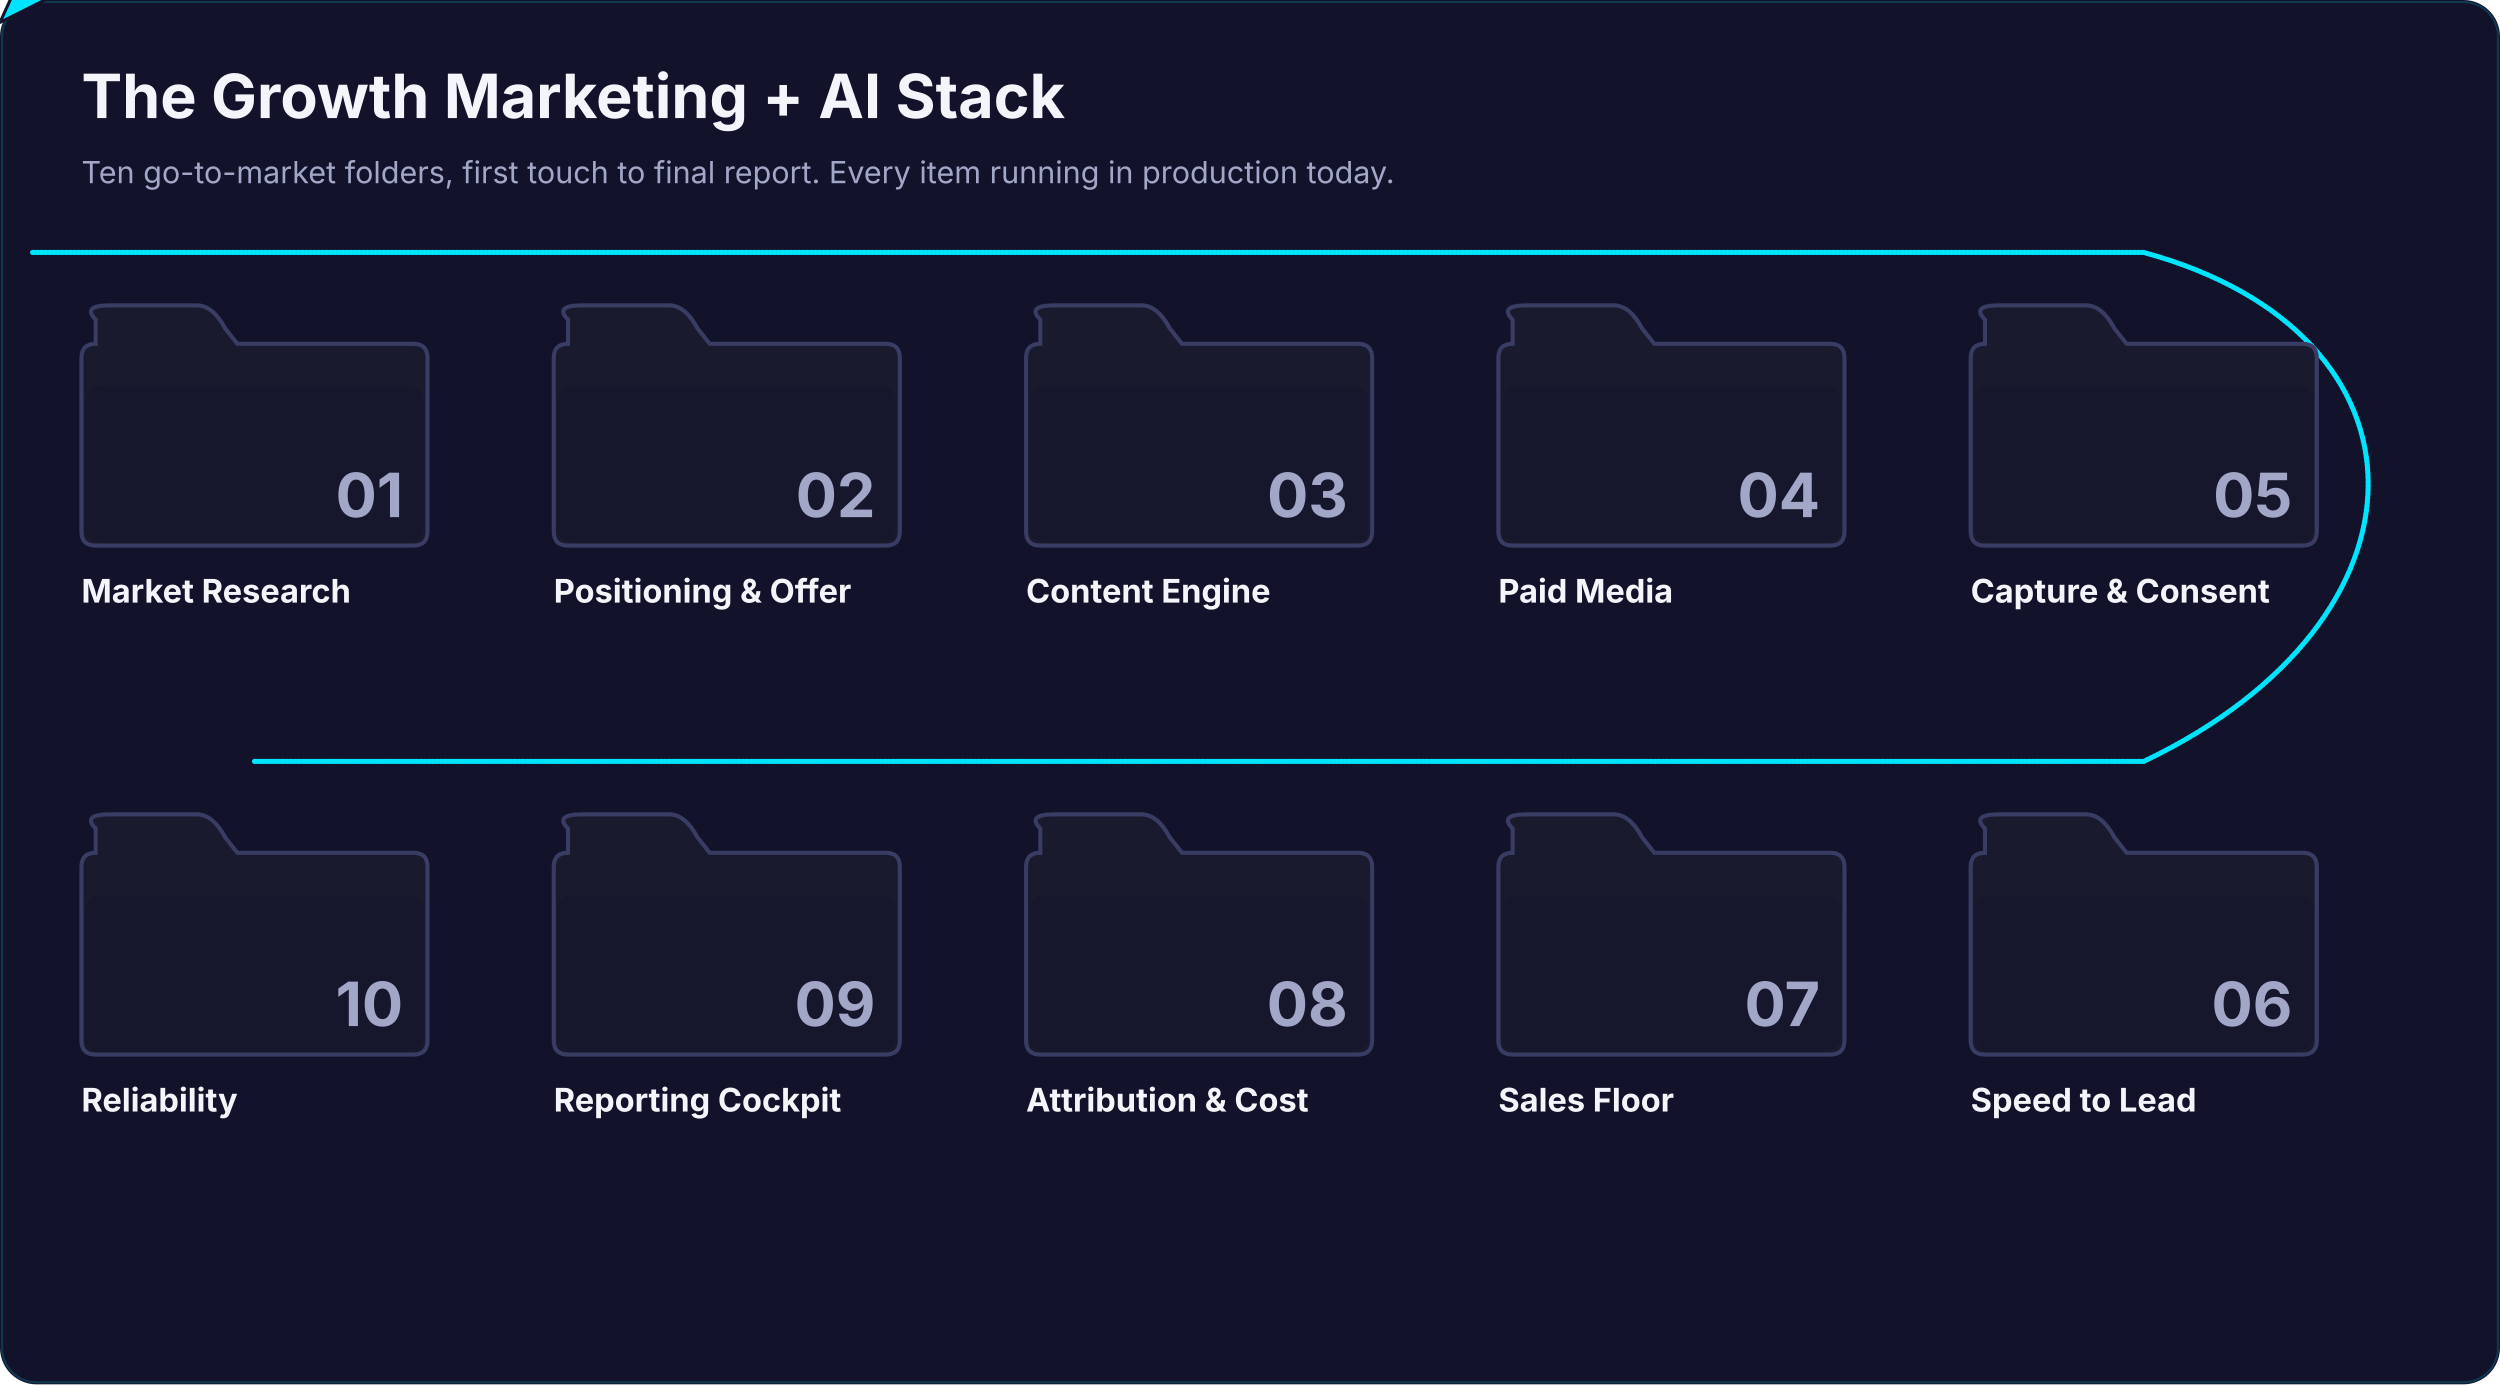
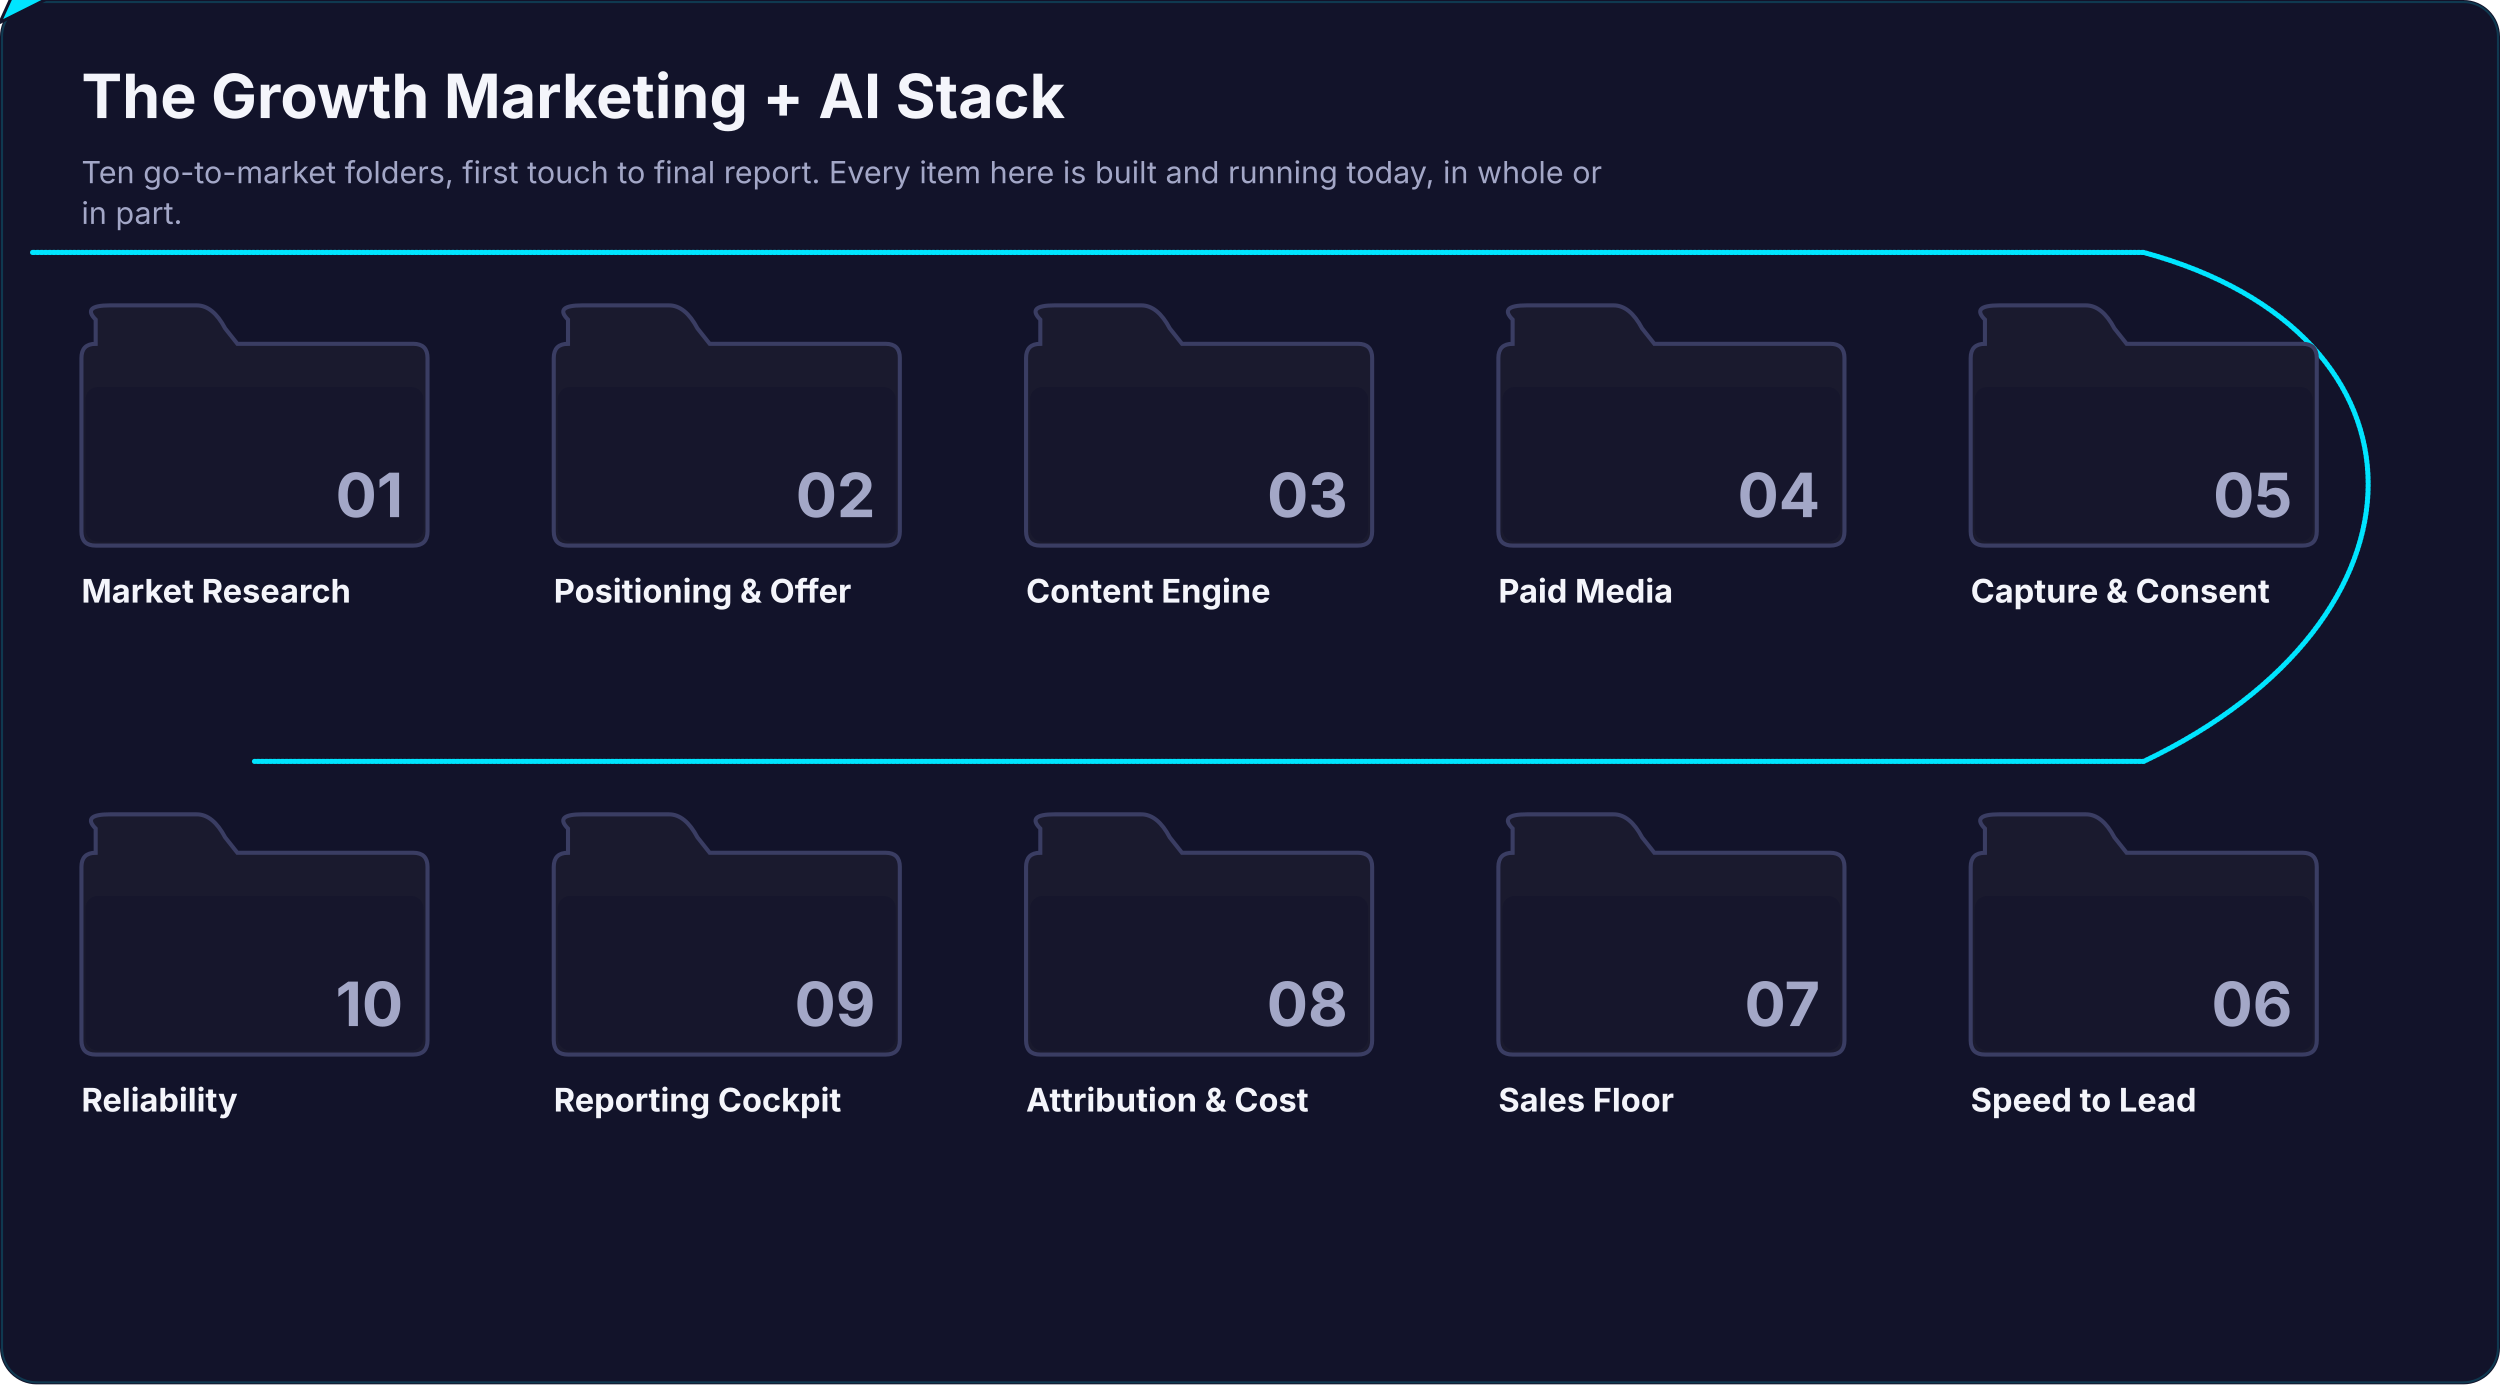
<svg xmlns="http://www.w3.org/2000/svg" viewBox="0 0 1228 680" width="1228" height="680" role="img" aria-label="The Growth Marketing + AI Stack: Market Research, Positioning &amp; Offer, Content Engine, Paid Media, Capture &amp; Consent, Speed to Lead, Sales Floor, Attribution &amp; Cost, Reporting Cockpit, Reliability">
  <style>text{font-family:Inter, -apple-system, 'Segoe UI', Helvetica, Arial, sans-serif}.t{fill:#f4f5fb;font-weight:700} .m{fill:#a3a7c7} .num{fill:#a3a7c7;font-weight:700}.fold{fill:#1a1a2e;stroke:#3a3d63;stroke-width:2}@keyframes f0{0%,3.27%{fill:#1a1a2e;stroke:#3a3d63}5.77%,97%{fill:#0f3a4a;stroke:#00e5ff}100%{fill:#1a1a2e;stroke:#3a3d63}}@keyframes o0{0%,3.27%{opacity:0;transform:translateY(6px)}5.77%,97%{opacity:1;transform:translateY(0)}100%{opacity:0}}@keyframes l0{0%,3.27%{transform:scaleY(1)}5.77%,97%{transform:scaleY(.82) skewX(-8deg)}100%{transform:scaleY(1)}}#F0{animation:f0 27.50s linear infinite}#O0{animation:o0 27.50s linear infinite;opacity:0}#L0{animation:l0 27.50s linear infinite;transform-origin:0px 118px;transform-box:fill-box}@keyframes f1{0%,12.00%{fill:#1a1a2e;stroke:#3a3d63}14.50%,97%{fill:#0f3a4a;stroke:#00e5ff}100%{fill:#1a1a2e;stroke:#3a3d63}}@keyframes o1{0%,12.00%{opacity:0;transform:translateY(6px)}14.50%,97%{opacity:1;transform:translateY(0)}100%{opacity:0}}@keyframes l1{0%,12.00%{transform:scaleY(1)}14.50%,97%{transform:scaleY(.82) skewX(-8deg)}100%{transform:scaleY(1)}}#F1{animation:f1 27.50s linear infinite}#O1{animation:o1 27.50s linear infinite;opacity:0}#L1{animation:l1 27.50s linear infinite;transform-origin:0px 118px;transform-box:fill-box}@keyframes f2{0%,20.73%{fill:#1a1a2e;stroke:#3a3d63}23.23%,97%{fill:#0f3a4a;stroke:#00e5ff}100%{fill:#1a1a2e;stroke:#3a3d63}}@keyframes o2{0%,20.73%{opacity:0;transform:translateY(6px)}23.23%,97%{opacity:1;transform:translateY(0)}100%{opacity:0}}@keyframes l2{0%,20.73%{transform:scaleY(1)}23.23%,97%{transform:scaleY(.82) skewX(-8deg)}100%{transform:scaleY(1)}}#F2{animation:f2 27.50s linear infinite}#O2{animation:o2 27.50s linear infinite;opacity:0}#L2{animation:l2 27.50s linear infinite;transform-origin:0px 118px;transform-box:fill-box}@keyframes f3{0%,29.45%{fill:#1a1a2e;stroke:#3a3d63}31.95%,97%{fill:#0f3a4a;stroke:#00e5ff}100%{fill:#1a1a2e;stroke:#3a3d63}}@keyframes o3{0%,29.45%{opacity:0;transform:translateY(6px)}31.95%,97%{opacity:1;transform:translateY(0)}100%{opacity:0}}@keyframes l3{0%,29.45%{transform:scaleY(1)}31.95%,97%{transform:scaleY(.82) skewX(-8deg)}100%{transform:scaleY(1)}}#F3{animation:f3 27.50s linear infinite}#O3{animation:o3 27.50s linear infinite;opacity:0}#L3{animation:l3 27.50s linear infinite;transform-origin:0px 118px;transform-box:fill-box}@keyframes f4{0%,38.18%{fill:#1a1a2e;stroke:#3a3d63}40.68%,97%{fill:#0f3a4a;stroke:#00e5ff}100%{fill:#1a1a2e;stroke:#3a3d63}}@keyframes o4{0%,38.18%{opacity:0;transform:translateY(6px)}40.68%,97%{opacity:1;transform:translateY(0)}100%{opacity:0}}@keyframes l4{0%,38.18%{transform:scaleY(1)}40.68%,97%{transform:scaleY(.82) skewX(-8deg)}100%{transform:scaleY(1)}}#F4{animation:f4 27.50s linear infinite}#O4{animation:o4 27.50s linear infinite;opacity:0}#L4{animation:l4 27.50s linear infinite;transform-origin:0px 118px;transform-box:fill-box}@keyframes f5{0%,46.91%{fill:#1a1a2e;stroke:#3a3d63}49.41%,97%{fill:#0f3a4a;stroke:#00e5ff}100%{fill:#1a1a2e;stroke:#3a3d63}}@keyframes o5{0%,46.91%{opacity:0;transform:translateY(6px)}49.41%,97%{opacity:1;transform:translateY(0)}100%{opacity:0}}@keyframes l5{0%,46.91%{transform:scaleY(1)}49.41%,97%{transform:scaleY(.82) skewX(-8deg)}100%{transform:scaleY(1)}}#F5{animation:f5 27.50s linear infinite}#O5{animation:o5 27.50s linear infinite;opacity:0}#L5{animation:l5 27.50s linear infinite;transform-origin:0px 118px;transform-box:fill-box}@keyframes f6{0%,55.64%{fill:#1a1a2e;stroke:#3a3d63}58.14%,97%{fill:#0f3a4a;stroke:#00e5ff}100%{fill:#1a1a2e;stroke:#3a3d63}}@keyframes o6{0%,55.64%{opacity:0;transform:translateY(6px)}58.14%,97%{opacity:1;transform:translateY(0)}100%{opacity:0}}@keyframes l6{0%,55.64%{transform:scaleY(1)}58.14%,97%{transform:scaleY(.82) skewX(-8deg)}100%{transform:scaleY(1)}}#F6{animation:f6 27.50s linear infinite}#O6{animation:o6 27.50s linear infinite;opacity:0}#L6{animation:l6 27.50s linear infinite;transform-origin:0px 118px;transform-box:fill-box}@keyframes f7{0%,64.36%{fill:#1a1a2e;stroke:#3a3d63}66.86%,97%{fill:#0f3a4a;stroke:#00e5ff}100%{fill:#1a1a2e;stroke:#3a3d63}}@keyframes o7{0%,64.36%{opacity:0;transform:translateY(6px)}66.86%,97%{opacity:1;transform:translateY(0)}100%{opacity:0}}@keyframes l7{0%,64.36%{transform:scaleY(1)}66.86%,97%{transform:scaleY(.82) skewX(-8deg)}100%{transform:scaleY(1)}}#F7{animation:f7 27.50s linear infinite}#O7{animation:o7 27.50s linear infinite;opacity:0}#L7{animation:l7 27.50s linear infinite;transform-origin:0px 118px;transform-box:fill-box}@keyframes f8{0%,73.09%{fill:#1a1a2e;stroke:#3a3d63}75.59%,97%{fill:#0f3a4a;stroke:#00e5ff}100%{fill:#1a1a2e;stroke:#3a3d63}}@keyframes o8{0%,73.09%{opacity:0;transform:translateY(6px)}75.59%,97%{opacity:1;transform:translateY(0)}100%{opacity:0}}@keyframes l8{0%,73.09%{transform:scaleY(1)}75.59%,97%{transform:scaleY(.82) skewX(-8deg)}100%{transform:scaleY(1)}}#F8{animation:f8 27.50s linear infinite}#O8{animation:o8 27.50s linear infinite;opacity:0}#L8{animation:l8 27.50s linear infinite;transform-origin:0px 118px;transform-box:fill-box}@keyframes f9{0%,81.82%{fill:#1a1a2e;stroke:#3a3d63}84.32%,97%{fill:#0f3a4a;stroke:#00e5ff}100%{fill:#1a1a2e;stroke:#3a3d63}}@keyframes o9{0%,81.82%{opacity:0;transform:translateY(6px)}84.32%,97%{opacity:1;transform:translateY(0)}100%{opacity:0}}@keyframes l9{0%,81.82%{transform:scaleY(1)}84.32%,97%{transform:scaleY(.82) skewX(-8deg)}100%{transform:scaleY(1)}}#F9{animation:f9 27.50s linear infinite}#O9{animation:o9 27.50s linear infinite;opacity:0}#L9{animation:l9 27.50s linear infinite;transform-origin:0px 118px;transform-box:fill-box}</style>
  <rect width="1228" height="680" rx="18" fill="#12132a" />
  <rect x="1" y="1" width="1226" height="678" rx="17" fill="none" stroke="#00e5ff" stroke-opacity=".18" />
  <text class="t" x="40" y="58" font-size="30">The Growth Marketing + AI Stack</text>
-   <text class="m" x="40" y="90" font-size="15">Ten go-to-market folders, first touch to final report. Every item running in production today.</text>
+   <text class="m" x="40" y="90" font-size="15">Ten go-to-market folders, first touch to final report. Every item here is built and running today, in whole or</text>
+   <text class="m" x="40" y="110" font-size="15">in part.</text>
  <path d="M15.0,124.0 L125.0,124.0 L357.0,124.0 L589.0,124.0 L821.0,124.0 L1053.0,124.0 C1200.0,164.0 1200.0,304.0 1053.0,374.0 L821.0,374.0 L589.0,374.0 L357.0,374.0 L125.0,374.0" fill="none" stroke="#2a2c4a" stroke-width="2" stroke-dasharray="4 8" />
  <path d="M15.0,124.0 L125.0,124.0 L357.0,124.0 L589.0,124.0 L821.0,124.0 L1053.0,124.0 C1200.0,164.0 1200.0,304.0 1053.0,374.0 L821.0,374.0 L589.0,374.0 L357.0,374.0 L125.0,374.0" fill="none" stroke="#00e5ff" stroke-width="2.5" stroke-linecap="round" pathLength="1" stroke-dasharray="1 1" stroke-dashoffset="1">
    <animate attributeName="stroke-dashoffset" dur="27.50s" repeatCount="indefinite" calcMode="linear" keyTimes="0;0.033;0.087;0.12;0.174;0.207;0.262;0.294;0.349;0.382;0.436;0.469;0.524;0.556;0.611;0.644;0.698;0.731;0.785;0.818;0.873;1" values="1;0.953;0.953;0.853;0.853;0.753;0.753;0.653;0.653;0.553;0.553;0.4;0.4;0.3;0.3;0.2;0.2;0.1;0.1;0;0;0" />
  </path>
  <g transform="translate(40,150)">
    <path id="F0" class="fold" d="M7,18.88 L7,7 Q0,0 14,0 L56.6,0 Q64.6,0 70.6,11.328 L76.6,18.88 L163,18.88 Q170,18.88 170,25.88 L170,111 Q170,118 163,118 L7,118 Q0,118 0,111 L0,25.88 Q0,18.88 7,18.88 Z" />
    <rect id="L0" x="2" y="40.1" width="166" height="75.9" rx="6" fill="#12132a" opacity=".55" />
    <text class="num" x="158" y="104" text-anchor="end" font-size="30">01</text>
    <text class="t" x="0" y="146" font-size="16">Market Research</text>
    <g id="O0">
-       <text x="0" y="173" font-size="13" fill="#a3a7c7">Every sales call becomes a</text>
-       <text x="0" y="191" font-size="13" fill="#a3a7c7">weekly read of objections,</text>
-       <text x="0" y="209" font-size="13" fill="#a3a7c7">strengths and competitors.</text>
+       <text x="0" y="173" font-size="13" fill="#a3a7c7">Recorded sales calls become a</text>
+       <text x="0" y="191" font-size="13" fill="#a3a7c7">read of objections, strengths</text>
+       <text x="0" y="209" font-size="13" fill="#a3a7c7">and weaknesses.</text>
    </g>
  </g>
  <g transform="translate(272,150)">
    <path id="F1" class="fold" d="M7,18.88 L7,7 Q0,0 14,0 L56.6,0 Q64.6,0 70.6,11.328 L76.6,18.88 L163,18.88 Q170,18.88 170,25.88 L170,111 Q170,118 163,118 L7,118 Q0,118 0,111 L0,25.88 Q0,18.88 7,18.88 Z" />
    <rect id="L1" x="2" y="40.1" width="166" height="75.9" rx="6" fill="#12132a" opacity=".55" />
    <text class="num" x="158" y="104" text-anchor="end" font-size="30">02</text>
    <text class="t" x="0" y="146" font-size="16">Positioning &amp; Offer</text>
    <g id="O1">
      <text x="0" y="173" font-size="13" fill="#a3a7c7">Channel strategy, brand voice</text>
      <text x="0" y="191" font-size="13" fill="#a3a7c7">and offer tests set before a</text>
      <text x="0" y="209" font-size="13" fill="#a3a7c7">dollar is spent.</text>
    </g>
  </g>
  <g transform="translate(504,150)">
    <path id="F2" class="fold" d="M7,18.88 L7,7 Q0,0 14,0 L56.6,0 Q64.6,0 70.6,11.328 L76.6,18.88 L163,18.88 Q170,18.88 170,25.88 L170,111 Q170,118 163,118 L7,118 Q0,118 0,111 L0,25.88 Q0,18.88 7,18.88 Z" />
    <rect id="L2" x="2" y="40.1" width="166" height="75.9" rx="6" fill="#12132a" opacity=".55" />
    <text class="num" x="158" y="104" text-anchor="end" font-size="30">03</text>
    <text class="t" x="0" y="146" font-size="16">Content Engine</text>
    <g id="O2">
      <text x="0" y="173" font-size="13" fill="#a3a7c7">One sentence in, finished</text>
      <text x="0" y="191" font-size="13" fill="#a3a7c7">scripts and edited reels out,</text>
      <text x="0" y="209" font-size="13" fill="#a3a7c7">on brand.</text>
    </g>
  </g>
  <g transform="translate(736,150)">
    <path id="F3" class="fold" d="M7,18.88 L7,7 Q0,0 14,0 L56.6,0 Q64.6,0 70.6,11.328 L76.6,18.88 L163,18.88 Q170,18.88 170,25.88 L170,111 Q170,118 163,118 L7,118 Q0,118 0,111 L0,25.88 Q0,18.88 7,18.88 Z" />
    <rect id="L3" x="2" y="40.1" width="166" height="75.9" rx="6" fill="#12132a" opacity=".55" />
    <text class="num" x="158" y="104" text-anchor="end" font-size="30">04</text>
    <text class="t" x="0" y="146" font-size="16">Paid Media</text>
    <g id="O3">
      <text x="0" y="173" font-size="13" fill="#a3a7c7">Every platform's results land</text>
      <text x="0" y="191" font-size="13" fill="#a3a7c7">daily, and sales flow back so</text>
      <text x="0" y="209" font-size="13" fill="#a3a7c7">ads optimize for revenue.</text>
    </g>
  </g>
  <g transform="translate(968,150)">
    <path id="F4" class="fold" d="M7,18.88 L7,7 Q0,0 14,0 L56.6,0 Q64.6,0 70.6,11.328 L76.6,18.88 L163,18.88 Q170,18.88 170,25.88 L170,111 Q170,118 163,118 L7,118 Q0,118 0,111 L0,25.88 Q0,18.88 7,18.88 Z" />
    <rect id="L4" x="2" y="40.1" width="166" height="75.9" rx="6" fill="#12132a" opacity=".55" />
    <text class="num" x="158" y="104" text-anchor="end" font-size="30">05</text>
    <text class="t" x="0" y="146" font-size="16">Capture &amp; Consent</text>
    <g id="O4">
-       <text x="0" y="173" font-size="13" fill="#a3a7c7">Every consent sealed with its</text>
-       <text x="0" y="191" font-size="13" fill="#a3a7c7">exact wording, provable on</text>
-       <text x="0" y="209" font-size="13" fill="#a3a7c7">demand.</text>
+       <text x="0" y="173" font-size="13" fill="#a3a7c7">Consents and opt-outs recorded</text>
+       <text x="0" y="191" font-size="13" fill="#a3a7c7">with their exact wording and</text>
+       <text x="0" y="209" font-size="13" fill="#a3a7c7">reconciled nightly.</text>
    </g>
  </g>
  <g transform="translate(968,400)">
    <path id="F5" class="fold" d="M7,18.88 L7,7 Q0,0 14,0 L56.6,0 Q64.6,0 70.6,11.328 L76.6,18.88 L163,18.88 Q170,18.88 170,25.88 L170,111 Q170,118 163,118 L7,118 Q0,118 0,111 L0,25.88 Q0,18.88 7,18.88 Z" />
    <rect id="L5" x="2" y="40.1" width="166" height="75.9" rx="6" fill="#12132a" opacity=".55" />
    <text class="num" x="158" y="104" text-anchor="end" font-size="30">06</text>
    <text class="t" x="0" y="146" font-size="16">Speed to Lead</text>
    <g id="O5">
-       <text x="0" y="173" font-size="13" fill="#a3a7c7">AI answers every call and</text>
-       <text x="0" y="191" font-size="13" fill="#a3a7c7">chat, routes it, and hands it</text>
-       <text x="0" y="209" font-size="13" fill="#a3a7c7">to a person.</text>
+       <text x="0" y="173" font-size="13" fill="#a3a7c7">AI answers after-hours calls</text>
+       <text x="0" y="191" font-size="13" fill="#a3a7c7">and website chats, captures</text>
+       <text x="0" y="209" font-size="13" fill="#a3a7c7">the lead and hands it to a</text>
+       <text x="0" y="227" font-size="13" fill="#a3a7c7">person.</text>
    </g>
  </g>
  <g transform="translate(736,400)">
    <path id="F6" class="fold" d="M7,18.88 L7,7 Q0,0 14,0 L56.6,0 Q64.6,0 70.6,11.328 L76.6,18.88 L163,18.88 Q170,18.88 170,25.88 L170,111 Q170,118 163,118 L7,118 Q0,118 0,111 L0,25.88 Q0,18.88 7,18.88 Z" />
    <rect id="L6" x="2" y="40.1" width="166" height="75.9" rx="6" fill="#12132a" opacity=".55" />
    <text class="num" x="158" y="104" text-anchor="end" font-size="30">07</text>
    <text class="t" x="0" y="146" font-size="16">Sales Floor</text>
    <g id="O6">
-       <text x="0" y="173" font-size="13" fill="#a3a7c7">Every call transcribed and</text>
-       <text x="0" y="191" font-size="13" fill="#a3a7c7">scored daily, with training on</text>
-       <text x="0" y="209" font-size="13" fill="#a3a7c7">tap.</text>
+       <text x="0" y="173" font-size="13" fill="#a3a7c7">Sales calls pulled,</text>
+       <text x="0" y="191" font-size="13" fill="#a3a7c7">transcribed and scored daily,</text>
+       <text x="0" y="209" font-size="13" fill="#a3a7c7">with training on tap.</text>
    </g>
  </g>
  <g transform="translate(504,400)">
    <path id="F7" class="fold" d="M7,18.88 L7,7 Q0,0 14,0 L56.6,0 Q64.6,0 70.6,11.328 L76.6,18.88 L163,18.88 Q170,18.88 170,25.88 L170,111 Q170,118 163,118 L7,118 Q0,118 0,111 L0,25.88 Q0,18.88 7,18.88 Z" />
    <rect id="L7" x="2" y="40.1" width="166" height="75.9" rx="6" fill="#12132a" opacity=".55" />
    <text class="num" x="158" y="104" text-anchor="end" font-size="30">08</text>
    <text class="t" x="0" y="146" font-size="16">Attribution &amp; Cost</text>
    <g id="O7">
-       <text x="0" y="173" font-size="13" fill="#a3a7c7">Every dollar of spend proven</text>
-       <text x="0" y="191" font-size="13" fill="#a3a7c7">before it reaches the CRM.</text>
+       <text x="0" y="173" font-size="13" fill="#a3a7c7">Daily spend recorded and</text>
+       <text x="0" y="191" font-size="13" fill="#a3a7c7">checked against platform</text>
+       <text x="0" y="209" font-size="13" fill="#a3a7c7">controls.</text>
    </g>
  </g>
  <g transform="translate(272,400)">
    <path id="F8" class="fold" d="M7,18.88 L7,7 Q0,0 14,0 L56.6,0 Q64.6,0 70.6,11.328 L76.6,18.88 L163,18.88 Q170,18.88 170,25.88 L170,111 Q170,118 163,118 L7,118 Q0,118 0,111 L0,25.88 Q0,18.88 7,18.88 Z" />
    <rect id="L8" x="2" y="40.1" width="166" height="75.9" rx="6" fill="#12132a" opacity=".55" />
    <text class="num" x="158" y="104" text-anchor="end" font-size="30">09</text>
    <text class="t" x="0" y="146" font-size="16">Reporting Cockpit</text>
    <g id="O8">
      <text x="0" y="173" font-size="13" fill="#a3a7c7">One screen where the numbers</text>
-       <text x="0" y="191" font-size="13" fill="#a3a7c7">refresh themselves and answer</text>
-       <text x="0" y="209" font-size="13" fill="#a3a7c7">back.</text>
+       <text x="0" y="191" font-size="13" fill="#a3a7c7">refresh themselves.</text>
    </g>
  </g>
  <g transform="translate(40,400)">
    <path id="F9" class="fold" d="M7,18.88 L7,7 Q0,0 14,0 L56.6,0 Q64.6,0 70.6,11.328 L76.6,18.88 L163,18.88 Q170,18.88 170,25.88 L170,111 Q170,118 163,118 L7,118 Q0,118 0,111 L0,25.88 Q0,18.88 7,18.88 Z" />
    <rect id="L9" x="2" y="40.1" width="166" height="75.9" rx="6" fill="#12132a" opacity=".55" />
    <text class="num" x="158" y="104" text-anchor="end" font-size="30">10</text>
    <text class="t" x="0" y="146" font-size="16">Reliability</text>
    <g id="O9">
-       <text x="0" y="173" font-size="13" fill="#a3a7c7">Nothing fails quietly: jobs</text>
-       <text x="0" y="191" font-size="13" fill="#a3a7c7">heal, stall alarms fire, data</text>
-       <text x="0" y="209" font-size="13" fill="#a3a7c7">gates hold.</text>
+       <text x="0" y="173" font-size="13" fill="#a3a7c7">Failures flagged loudly:</text>
+       <text x="0" y="191" font-size="13" fill="#a3a7c7">bounded self-healing, stall</text>
+       <text x="0" y="209" font-size="13" fill="#a3a7c7">alarms and data-gap checks.</text>
    </g>
  </g>
  <g>
    <path d="M0,-11 L22,0 L0,11 L5,0 Z" fill="#00e5ff" stroke="#12132a" stroke-width="1.5" />
    <animateMotion dur="27.50s" repeatCount="indefinite" rotate="auto" calcMode="linear" keyPoints="0;0.047;0.047;0.147;0.147;0.247;0.247;0.347;0.347;0.447;0.447;0.6;0.6;0.7;0.7;0.8;0.8;0.9;0.9;1;1;1" keyTimes="0;0.033;0.087;0.12;0.174;0.207;0.262;0.294;0.349;0.382;0.436;0.469;0.524;0.556;0.611;0.644;0.698;0.731;0.785;0.818;0.873;1" path="M15.0,124.0 L125.0,124.0 L357.0,124.0 L589.0,124.0 L821.0,124.0 L1053.0,124.0 C1200.0,164.0 1200.0,304.0 1053.0,374.0 L821.0,374.0 L589.0,374.0 L357.0,374.0 L125.0,374.0" />
  </g>
</svg>
